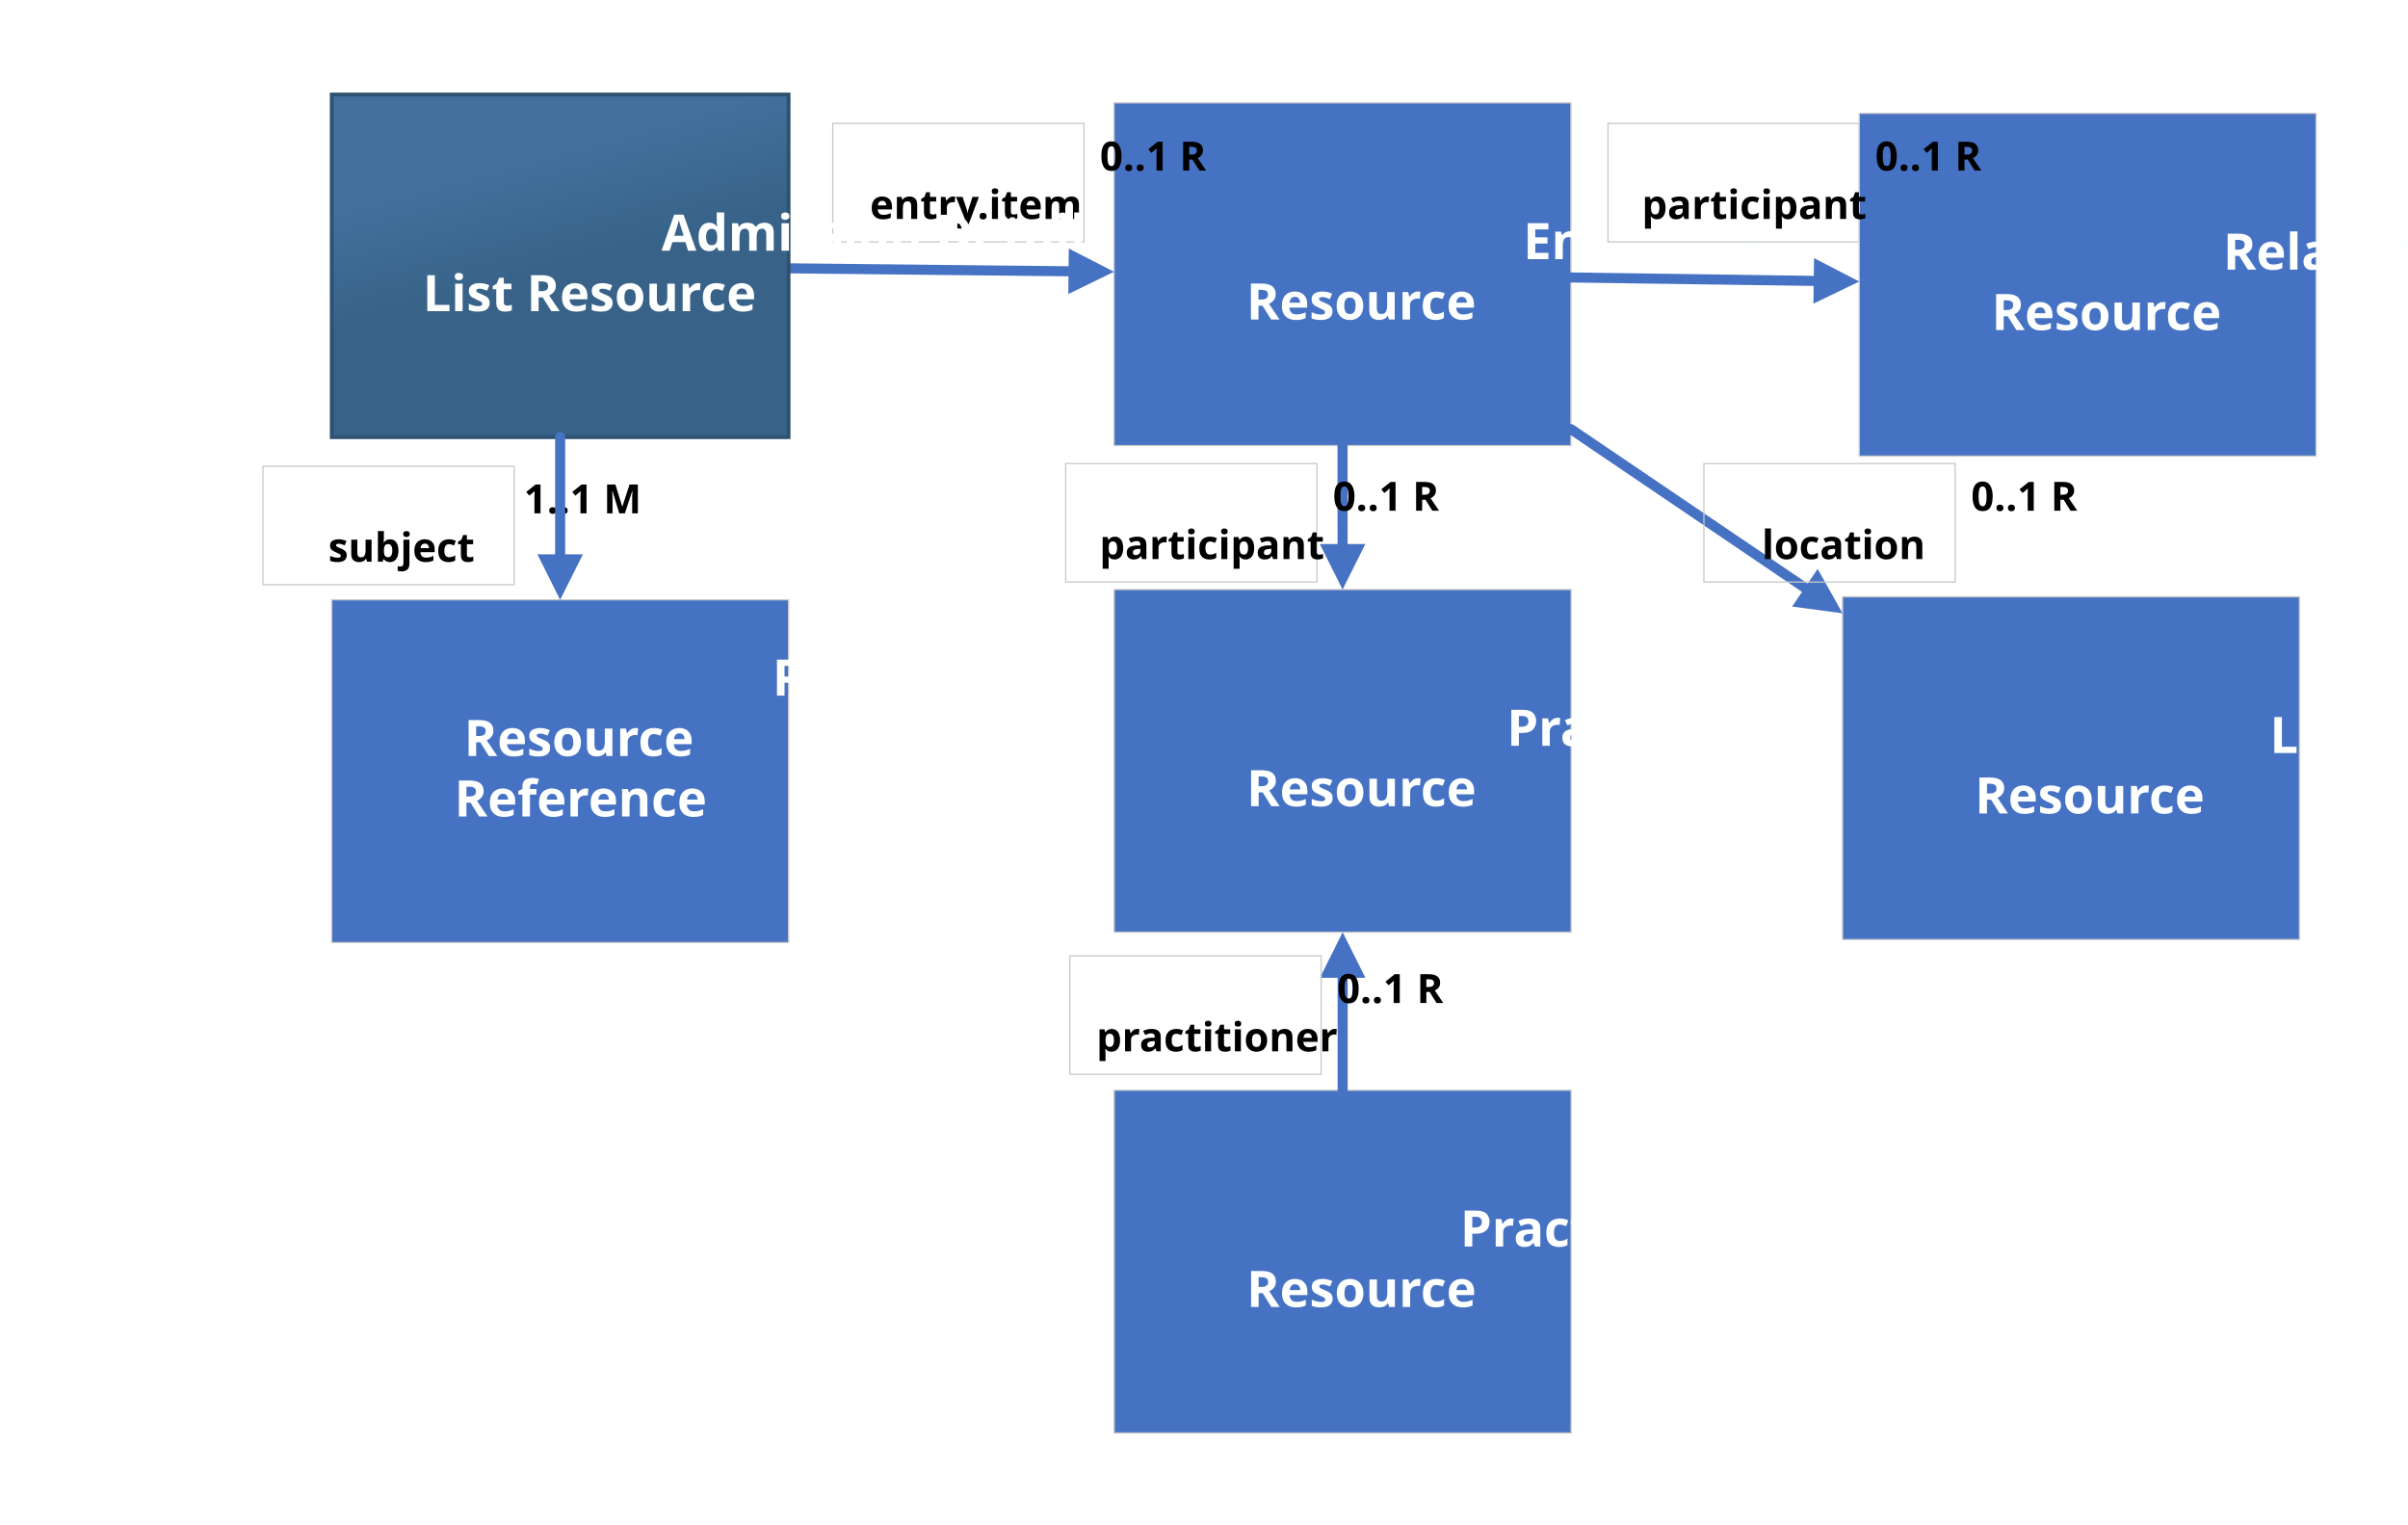
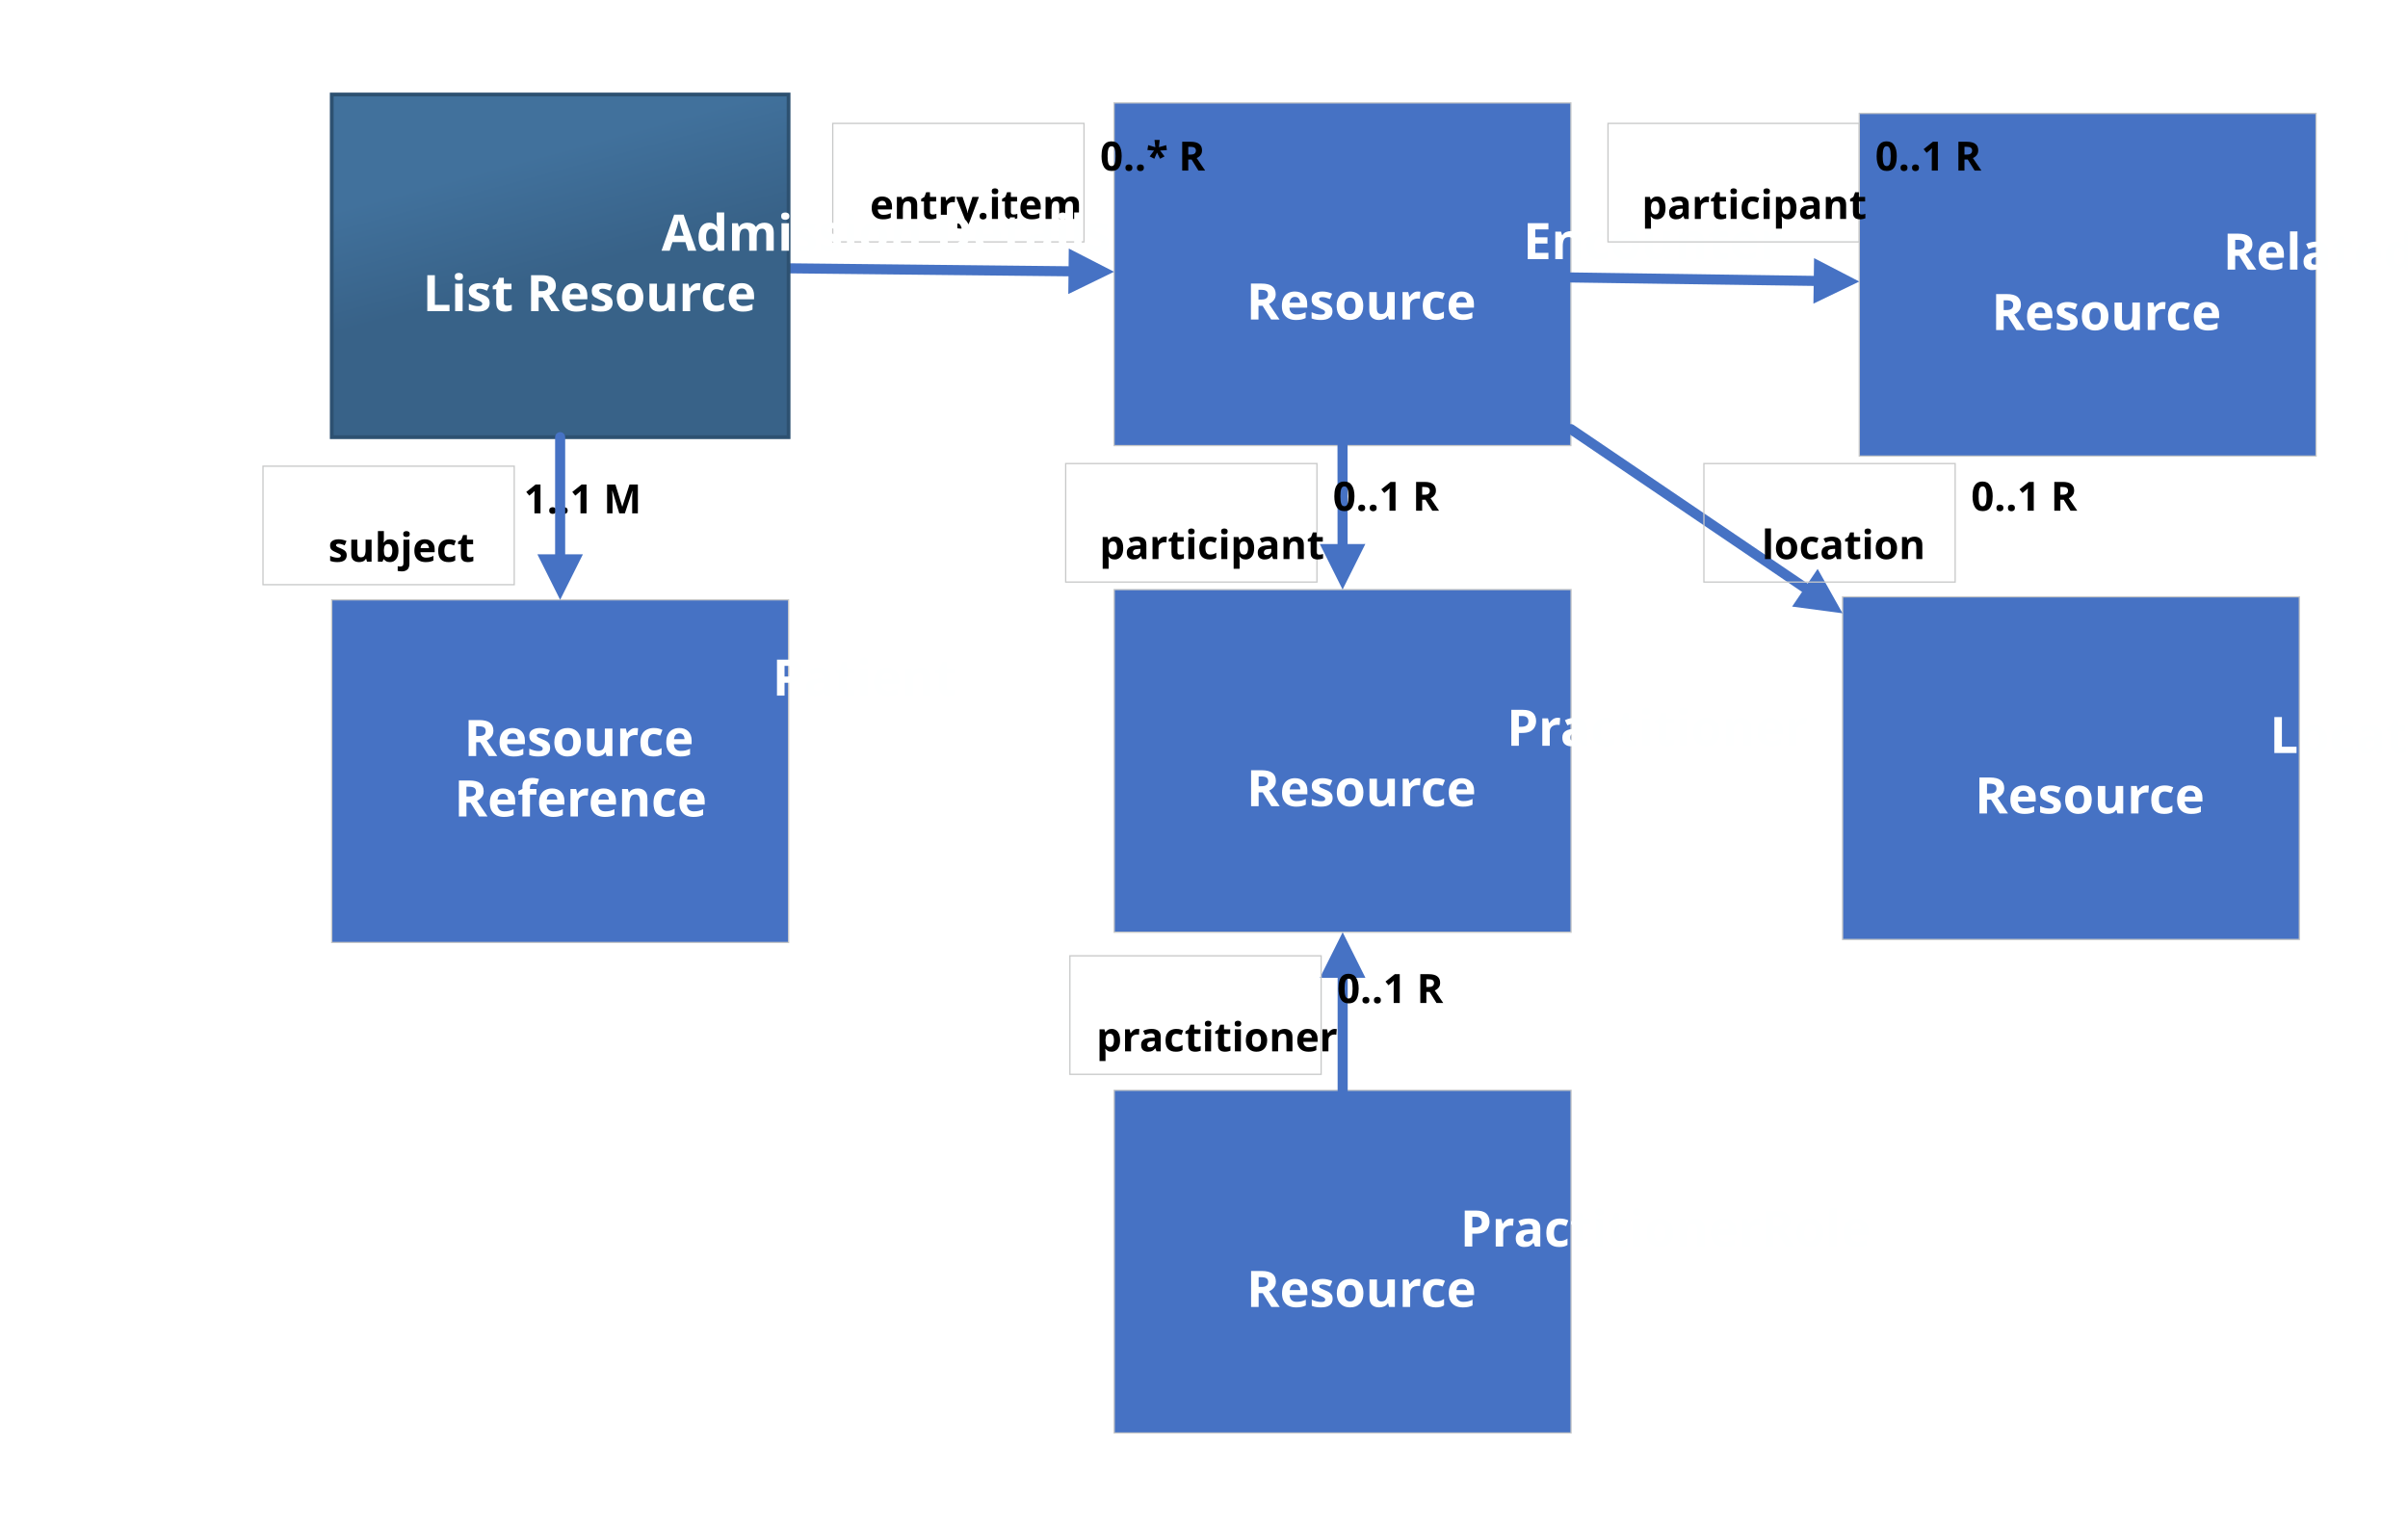
<svg xmlns="http://www.w3.org/2000/svg" xmlns:ns1="http://schemas.microsoft.com/visio/2003/SVGExtensions/" xmlns:xlink="http://www.w3.org/1999/xlink" width="6.641in" height="4.205in" viewBox="0 0 478.138 302.727" xml:space="preserve" color-interpolation-filters="sRGB" class="st9">
  <ns1:documentProperties ns1:langID="1033" ns1:metric="true" ns1:viewMarkup="false">
    <ns1:userDefs>
      <ns1:ud ns1:nameU="msvSubprocessMaster" ns1:prompt="" ns1:val="VT4(Rectangle)" />
      <ns1:ud ns1:nameU="msvNoAutoConnect" ns1:val="VT0(1):26" />
      <ns1:ud ns1:nameU="msvWarnOnPersonalInfo" ns1:val="VT0(1):5" />
    </ns1:userDefs>
  </ns1:documentProperties>
  <style type="text/css">
	
		.st1 {fill:#4672c4;stroke:#c7c8c8;stroke-width:0.25}
		.st2 {fill:#feffff;font-family:Calibri;font-size:0.833em;font-weight:bold}
		.st3 {font-size:1em}
		.st4 {marker-end:url(#mrkr4-10);stroke:#4672c4;stroke-linecap:round;stroke-linejoin:round;stroke-width:2}
		.st5 {fill:#4672c4;fill-opacity:1;stroke:#4672c4;stroke-opacity:1;stroke-width:0.442}
		.st6 {fill:#4672c4;fill-opacity:0;stroke:#c7c8c8;stroke-width:0.25}
		.st7 {fill:#000000;font-family:Calibri;font-size:0.667em;font-weight:bold}
		.st8 {fill:url(#grad0-74);stroke:#2d5171;stroke-width:0.75}
		.st9 {fill:none;fill-rule:evenodd;font-size:12px;overflow:visible;stroke-linecap:square;stroke-miterlimit:3}
	
	</style>
  <defs id="Patterns_And_Gradients">
    <linearGradient id="grad0-74" x1="0" y1="0" x2="1" y2="0" gradientTransform="rotate(250 0.5 0.5)">
      <stop offset="0" stop-color="#386288" stop-opacity="1" />
      <stop offset="0.48" stop-color="#386288" stop-opacity="1" />
      <stop offset="0.82" stop-color="#41719c" stop-opacity="1" />
    </linearGradient>
  </defs>
  <defs id="Markers">
    <g id="lend4">
      <path d="M 2 1 L 0 0 L 2 -1 L 2 1 " style="stroke:none" />
    </g>
    <marker id="mrkr4-10" class="st5" ns1:arrowType="4" ns1:arrowSize="2" ns1:setback="4.52" refX="-4.52" orient="auto" markerUnits="strokeWidth" overflow="visible">
      <use xlink:href="#lend4" transform="scale(-2.26,-2.26) " />
    </marker>
  </defs>
  <g ns1:mID="4" ns1:index="1" ns1:groupContext="foregroundPage">
    <ns1:userDefs>
      <ns1:ud ns1:nameU="msvThemeOrder" ns1:val="VT0(0):26" />
    </ns1:userDefs>
    <ns1:pageProperties ns1:drawingScale="0.0393701" ns1:pageScale="0.0393701" ns1:drawingUnits="24" ns1:shadowOffsetX="8.50394" ns1:shadowOffsetY="-8.50394" />
    <ns1:layer ns1:name="Connector" ns1:index="0" />
    <a xlink:href="explore_admission_details.html#mapping-for-admission-details-encounter">
      <g id="shape1-1" ns1:mID="1" ns1:groupContext="shape" transform="translate(221.211,-214.278)">
        <ns1:custProps>
          <ns1:cp ns1:nameU="Row_1" ns1:lbl="title" ns1:type="0" ns1:langID="2057" ns1:val="VT4(Bundle)" />
        </ns1:custProps>
        <ns1:userDefs>
          <ns1:ud ns1:nameU="visVersion" ns1:val="VT0(15):26" />
          <ns1:ud ns1:nameU="visAltText" ns1:val="VT4(Bundle)" />
        </ns1:userDefs>
        <ns1:textBlock ns1:margins="rect(4,4,4,4)" ns1:tabSpace="42.5197" />
        <ns1:textRect cx="45.354" cy="268.711" width="90.71" height="68.031" />
        <rect x="0" y="234.695" width="90.709" height="68.031" class="st1" />
        <text x="24.06" y="265.71" class="st2" ns1:langID="2057">
          <ns1:paragraph ns1:horizAlign="1" />
          <ns1:tabList />Encounter <ns1:newlineChar />
          <tspan x="26.27" dy="1.2em" class="st3">Resource </tspan>
        </text>
      </g>
    </a>
    <g id="shape2-5" ns1:mID="2" ns1:groupContext="shape" ns1:layerMember="0" transform="translate(156.581,-256.214)">
      <ns1:userDefs>
        <ns1:ud ns1:nameU="visVersion" ns1:val="VT0(15):26" />
      </ns1:userDefs>
      <path d="M0 309.47 L55.59 310.06" class="st4" />
    </g>
    <a xlink:href="explore_admission_details.html#mapping-for-admission-details-location">
      <g id="shape3-11" ns1:mID="3" ns1:groupContext="shape" transform="translate(365.865,-116.22)">
        <ns1:custProps>
          <ns1:cp ns1:nameU="Row_1" ns1:lbl="title" ns1:type="0" ns1:langID="2057" ns1:val="VT4(Bundle)" />
        </ns1:custProps>
        <ns1:userDefs>
          <ns1:ud ns1:nameU="visVersion" ns1:val="VT0(15):26" />
          <ns1:ud ns1:nameU="visAltText" ns1:val="VT4(Bundle)" />
        </ns1:userDefs>
        <ns1:textBlock ns1:margins="rect(4,4,4,4)" ns1:tabSpace="42.5197" />
        <ns1:textRect cx="45.354" cy="268.711" width="90.71" height="68.031" />
        <rect x="0" y="234.695" width="90.709" height="68.031" class="st1" />
        <text x="27.66" y="265.71" class="st2" ns1:langID="2057">
          <ns1:paragraph ns1:horizAlign="1" />
          <ns1:tabList />Location <ns1:newlineChar />
          <tspan x="26.27" dy="1.2em" class="st3">Resource </tspan>
        </text>
      </g>
    </a>
    <a xlink:href="explore_admission_details.html#mapping-for-admission-details-practitioner">
      <g id="shape4-15" ns1:mID="4" ns1:groupContext="shape" transform="translate(221.244,-117.662)">
        <ns1:custProps>
          <ns1:cp ns1:nameU="Row_1" ns1:lbl="title" ns1:type="0" ns1:langID="2057" ns1:val="VT4(Bundle)" />
        </ns1:custProps>
        <ns1:userDefs>
          <ns1:ud ns1:nameU="visVersion" ns1:val="VT0(15):26" />
          <ns1:ud ns1:nameU="visAltText" ns1:val="VT4(Bundle)" />
        </ns1:userDefs>
        <ns1:textBlock ns1:margins="rect(4,4,4,4)" ns1:tabSpace="42.5197" />
        <ns1:textRect cx="45.354" cy="268.711" width="90.71" height="68.031" />
        <rect x="0" y="234.695" width="90.709" height="68.031" class="st1" />
        <text x="20.77" y="265.71" class="st2" ns1:langID="2057">
          <ns1:paragraph ns1:horizAlign="1" />
          <ns1:tabList />Practitioner<ns1:newlineChar />
          <tspan x="26.27" dy="1.2em" class="st3">Resource </tspan>
        </text>
      </g>
    </a>
    <g id="shape5-19" ns1:mID="5" ns1:groupContext="shape" ns1:layerMember="0" transform="translate(259.495,-214.278)">
      <ns1:userDefs>
        <ns1:ud ns1:nameU="visVersion" ns1:val="VT0(15):26" />
      </ns1:userDefs>
      <path d="M7.08 302.73 L7.09 322.27" class="st4" />
    </g>
    <g id="shape6-24" ns1:mID="6" ns1:groupContext="shape" ns1:layerMember="0" transform="translate(311.919,-217.549)">
      <ns1:userDefs>
        <ns1:ud ns1:nameU="visVersion" ns1:val="VT0(15):26" />
      </ns1:userDefs>
      <path d="M0 302.73 L46.46 334.22" class="st4" />
    </g>
    <a xlink:href="explore_admission_details.html#mapping-for-admission-details-practitionerole">
      <g id="shape7-29" ns1:mID="7" ns1:groupContext="shape" transform="translate(221.244,-18.25)">
        <ns1:custProps>
          <ns1:cp ns1:nameU="Row_1" ns1:lbl="title" ns1:type="0" ns1:langID="2057" ns1:val="VT4(Bundle)" />
        </ns1:custProps>
        <ns1:userDefs>
          <ns1:ud ns1:nameU="visVersion" ns1:val="VT0(15):26" />
          <ns1:ud ns1:nameU="visAltText" ns1:val="VT4(Bundle)" />
        </ns1:userDefs>
        <ns1:textBlock ns1:margins="rect(4,4,4,4)" ns1:tabSpace="42.5197" />
        <ns1:textRect cx="45.354" cy="268.711" width="90.71" height="68.031" />
        <rect x="0" y="234.695" width="90.709" height="68.031" class="st1" />
        <text x="11.52" y="265.71" class="st2" ns1:langID="2057">
          <ns1:paragraph ns1:horizAlign="1" />
          <ns1:tabList />PractitionerRole<ns1:newlineChar />
          <tspan x="26.27" dy="1.2em" class="st3">Resource </tspan>
        </text>
      </g>
    </a>
    <g id="shape8-33" ns1:mID="8" ns1:groupContext="shape" ns1:layerMember="0" transform="translate(259.512,-86.2815)">
      <ns1:userDefs>
        <ns1:ud ns1:nameU="visVersion" ns1:val="VT0(15):26" />
      </ns1:userDefs>
      <path d="M7.09 302.73 L7.09 280.39" class="st4" />
    </g>
    <g id="shape9-38" ns1:mID="9" ns1:groupContext="shape" transform="translate(52.2172,-186.661)">
      <ns1:textBlock ns1:margins="rect(4,4,4,4)" ns1:tabSpace="42.5197" />
      <ns1:textRect cx="24.945" cy="290.963" width="49.89" height="23.528" />
      <rect x="0" y="279.199" width="49.89" height="23.528" class="st6" />
      <text x="14.35" y="288.56" class="st7" ns1:langID="2057">
        <ns1:paragraph ns1:horizAlign="1" />
        <ns1:tabList />1..1 M<ns1:newlineChar />
        <tspan x="12.96" dy="1.2em" class="st3">subject</tspan>
      </text>
    </g>
    <g id="shape10-42" ns1:mID="10" ns1:groupContext="shape" transform="translate(165.351,-254.713)">
      <ns1:textBlock ns1:margins="rect(4,4,4,4)" ns1:tabSpace="42.5197" />
      <ns1:textRect cx="24.945" cy="290.963" width="49.89" height="23.528" />
      <rect x="0" y="279.199" width="49.89" height="23.528" class="st6" />
-       <text x="15.6" y="288.56" class="st7" ns1:langID="2057">
-         <ns1:paragraph ns1:horizAlign="1" />
-         <ns1:tabList />0..1 R<ns1:newlineChar />
+       <text x="15.63" y="288.56" class="st7" ns1:langID="2057">
+         <ns1:paragraph ns1:horizAlign="1" />
+         <ns1:tabList />0..* R<ns1:newlineChar />
        <tspan x="7.38" dy="1.2em" class="st3">entry.item </tspan>
      </text>
    </g>
    <g id="shape11-46" ns1:mID="11" ns1:groupContext="shape" transform="translate(338.332,-187.182)">
      <ns1:textBlock ns1:margins="rect(4,4,4,4)" ns1:tabSpace="42.5197" />
      <ns1:textRect cx="24.945" cy="290.963" width="49.89" height="23.528" />
      <rect x="0" y="279.199" width="49.89" height="23.528" class="st6" />
      <text x="15.6" y="288.56" class="st7" ns1:langID="2057">
        <ns1:paragraph ns1:horizAlign="1" />
        <ns1:tabList />0..1 R<ns1:newlineChar />
        <tspan x="11.5" dy="1.2em" class="st3">location </tspan>
      </text>
    </g>
    <g id="shape12-50" ns1:mID="12" ns1:groupContext="shape" transform="translate(211.606,-187.182)">
      <ns1:textBlock ns1:margins="rect(4,4,4,4)" ns1:tabSpace="42.5197" />
      <ns1:textRect cx="24.945" cy="290.963" width="49.89" height="23.528" />
      <rect x="0" y="279.199" width="49.89" height="23.528" class="st6" />
      <text x="15.6" y="288.56" class="st7" ns1:langID="2057">
        <ns1:paragraph ns1:horizAlign="1" />
        <ns1:tabList />0..1 R<ns1:newlineChar />
        <tspan x="6.72" dy="1.2em" class="st3">participant</tspan>
      </text>
    </g>
    <g id="shape13-54" ns1:mID="13" ns1:groupContext="shape" transform="translate(212.44,-89.4534)">
      <ns1:textBlock ns1:margins="rect(4,4,4,4)" ns1:tabSpace="42.5197" />
      <ns1:textRect cx="24.945" cy="290.963" width="49.89" height="23.528" />
      <rect x="0" y="279.199" width="49.89" height="23.528" class="st6" />
      <text x="15.6" y="288.56" class="st7" ns1:langID="2057">
        <ns1:paragraph ns1:horizAlign="1" />
        <ns1:tabList />0..1 R<ns1:newlineChar />
        <tspan x="5.26" dy="1.2em" class="st3">practitioner</tspan>
      </text>
    </g>
    <a xlink:href="explore_admission_details.html#mapping-for-admission-details-relatedperson">
      <g id="shape14-58" ns1:mID="14" ns1:groupContext="shape" transform="translate(369.179,-212.194)">
        <ns1:custProps>
          <ns1:cp ns1:nameU="Row_1" ns1:lbl="title" ns1:type="0" ns1:langID="2057" ns1:val="VT4(Bundle)" />
        </ns1:custProps>
        <ns1:userDefs>
          <ns1:ud ns1:nameU="visVersion" ns1:val="VT0(15):26" />
          <ns1:ud ns1:nameU="visAltText" ns1:val="VT4(Bundle)" />
        </ns1:userDefs>
        <ns1:textBlock ns1:margins="rect(4,4,4,4)" ns1:tabSpace="42.5197" />
        <ns1:textRect cx="45.354" cy="268.711" width="90.71" height="68.031" />
        <rect x="0" y="234.695" width="90.709" height="68.031" class="st1" />
        <text x="15.07" y="265.71" class="st2" ns1:langID="2057">
          <ns1:paragraph ns1:horizAlign="1" />
          <ns1:tabList />RelatedPerson<ns1:newlineChar />
          <tspan x="26.27" dy="1.2em" class="st3">Resource </tspan>
        </text>
      </g>
    </a>
    <g id="shape15-62" ns1:mID="15" ns1:groupContext="shape" transform="translate(319.289,-254.713)">
      <ns1:textBlock ns1:margins="rect(4,4,4,4)" ns1:tabSpace="42.5197" />
      <ns1:textRect cx="24.945" cy="290.963" width="49.89" height="23.528" />
      <rect x="0" y="279.199" width="49.89" height="23.528" class="st6" />
      <text x="15.6" y="288.56" class="st7" ns1:langID="2057">
        <ns1:paragraph ns1:horizAlign="1" />
        <ns1:tabList />0..1 R<ns1:newlineChar />
        <tspan x="6.72" dy="1.2em" class="st3">participant</tspan>
      </text>
    </g>
    <g id="shape16-66" ns1:mID="16" ns1:groupContext="shape" ns1:layerMember="0" transform="translate(311.919,-254.338)">
      <ns1:userDefs>
        <ns1:ud ns1:nameU="visVersion" ns1:val="VT0(15):26" />
      </ns1:userDefs>
      <path d="M0 309.41 L48.22 310.09" class="st4" />
    </g>
    <a xlink:href="explore_admission_details.html#mapping-for-admission-details-list">
      <g id="shape17-71" ns1:mID="17" ns1:groupContext="shape" transform="translate(65.872,-215.945)">
        <ns1:custProps>
          <ns1:cp ns1:nameU="Row_1" ns1:lbl="title" ns1:type="0" ns1:langID="2057" ns1:val="VT4(Bundle)" />
        </ns1:custProps>
        <ns1:userDefs>
          <ns1:ud ns1:nameU="visVersion" ns1:val="VT0(15):26" />
          <ns1:ud ns1:nameU="visAltText" ns1:val="VT4(Bundle)" />
        </ns1:userDefs>
        <ns1:textBlock ns1:margins="rect(4,4,4,4)" ns1:tabSpace="42.5197" />
        <ns1:textRect cx="45.354" cy="268.711" width="90.71" height="68.031" />
        <rect x="0" y="234.695" width="90.709" height="68.031" class="st8" />
        <text x="8.31" y="265.71" class="st2" ns1:langID="2057">
          <ns1:paragraph ns1:horizAlign="1" />
          <ns1:tabList />Admission Details<ns1:newlineChar />
          <tspan x="18.07" dy="1.2em" class="st3">List Resource</tspan>
        </text>
      </g>
    </a>
    <a xlink:href="explore_admission_details.html#mapping-for-admission-details-patient">
      <g id="shape18-77" ns1:mID="18" ns1:groupContext="shape" transform="translate(65.872,-115.624)">
        <ns1:custProps>
          <ns1:cp ns1:nameU="Row_1" ns1:lbl="title" ns1:type="0" ns1:langID="2057" ns1:val="VT4(Bundle)" />
        </ns1:custProps>
        <ns1:userDefs>
          <ns1:ud ns1:nameU="visVersion" ns1:val="VT0(15):26" />
          <ns1:ud ns1:nameU="visAltText" ns1:val="VT4(Bundle)" />
        </ns1:userDefs>
        <ns1:textBlock ns1:margins="rect(4,4,4,4)" ns1:tabSpace="42.5197" />
        <ns1:textRect cx="45.354" cy="268.711" width="90.71" height="68.031" />
        <rect x="0" y="234.695" width="90.709" height="68.031" class="st1" />
        <text x="30.33" y="253.71" class="st2" ns1:langID="2057">
          <ns1:paragraph ns1:horizAlign="1" />
          <ns1:tabList />Patient <ns1:newlineChar />
          <tspan x="26.27" dy="1.2em" class="st3">Resource<ns1:newlineChar />
          </tspan>
          <tspan x="24.34" dy="1.2em" class="st3">Reference</tspan>
          <ns1:newlineChar />
        </text>
      </g>
    </a>
    <g id="shape19-82" ns1:mID="19" ns1:groupContext="shape" ns1:layerMember="0" transform="translate(118.313,-215.945)">
      <ns1:userDefs>
        <ns1:ud ns1:nameU="visVersion" ns1:val="VT0(15):26" />
      </ns1:userDefs>
      <path d="M-7.09 302.73 L-7.09 325.98" class="st4" />
    </g>
  </g>
</svg>
